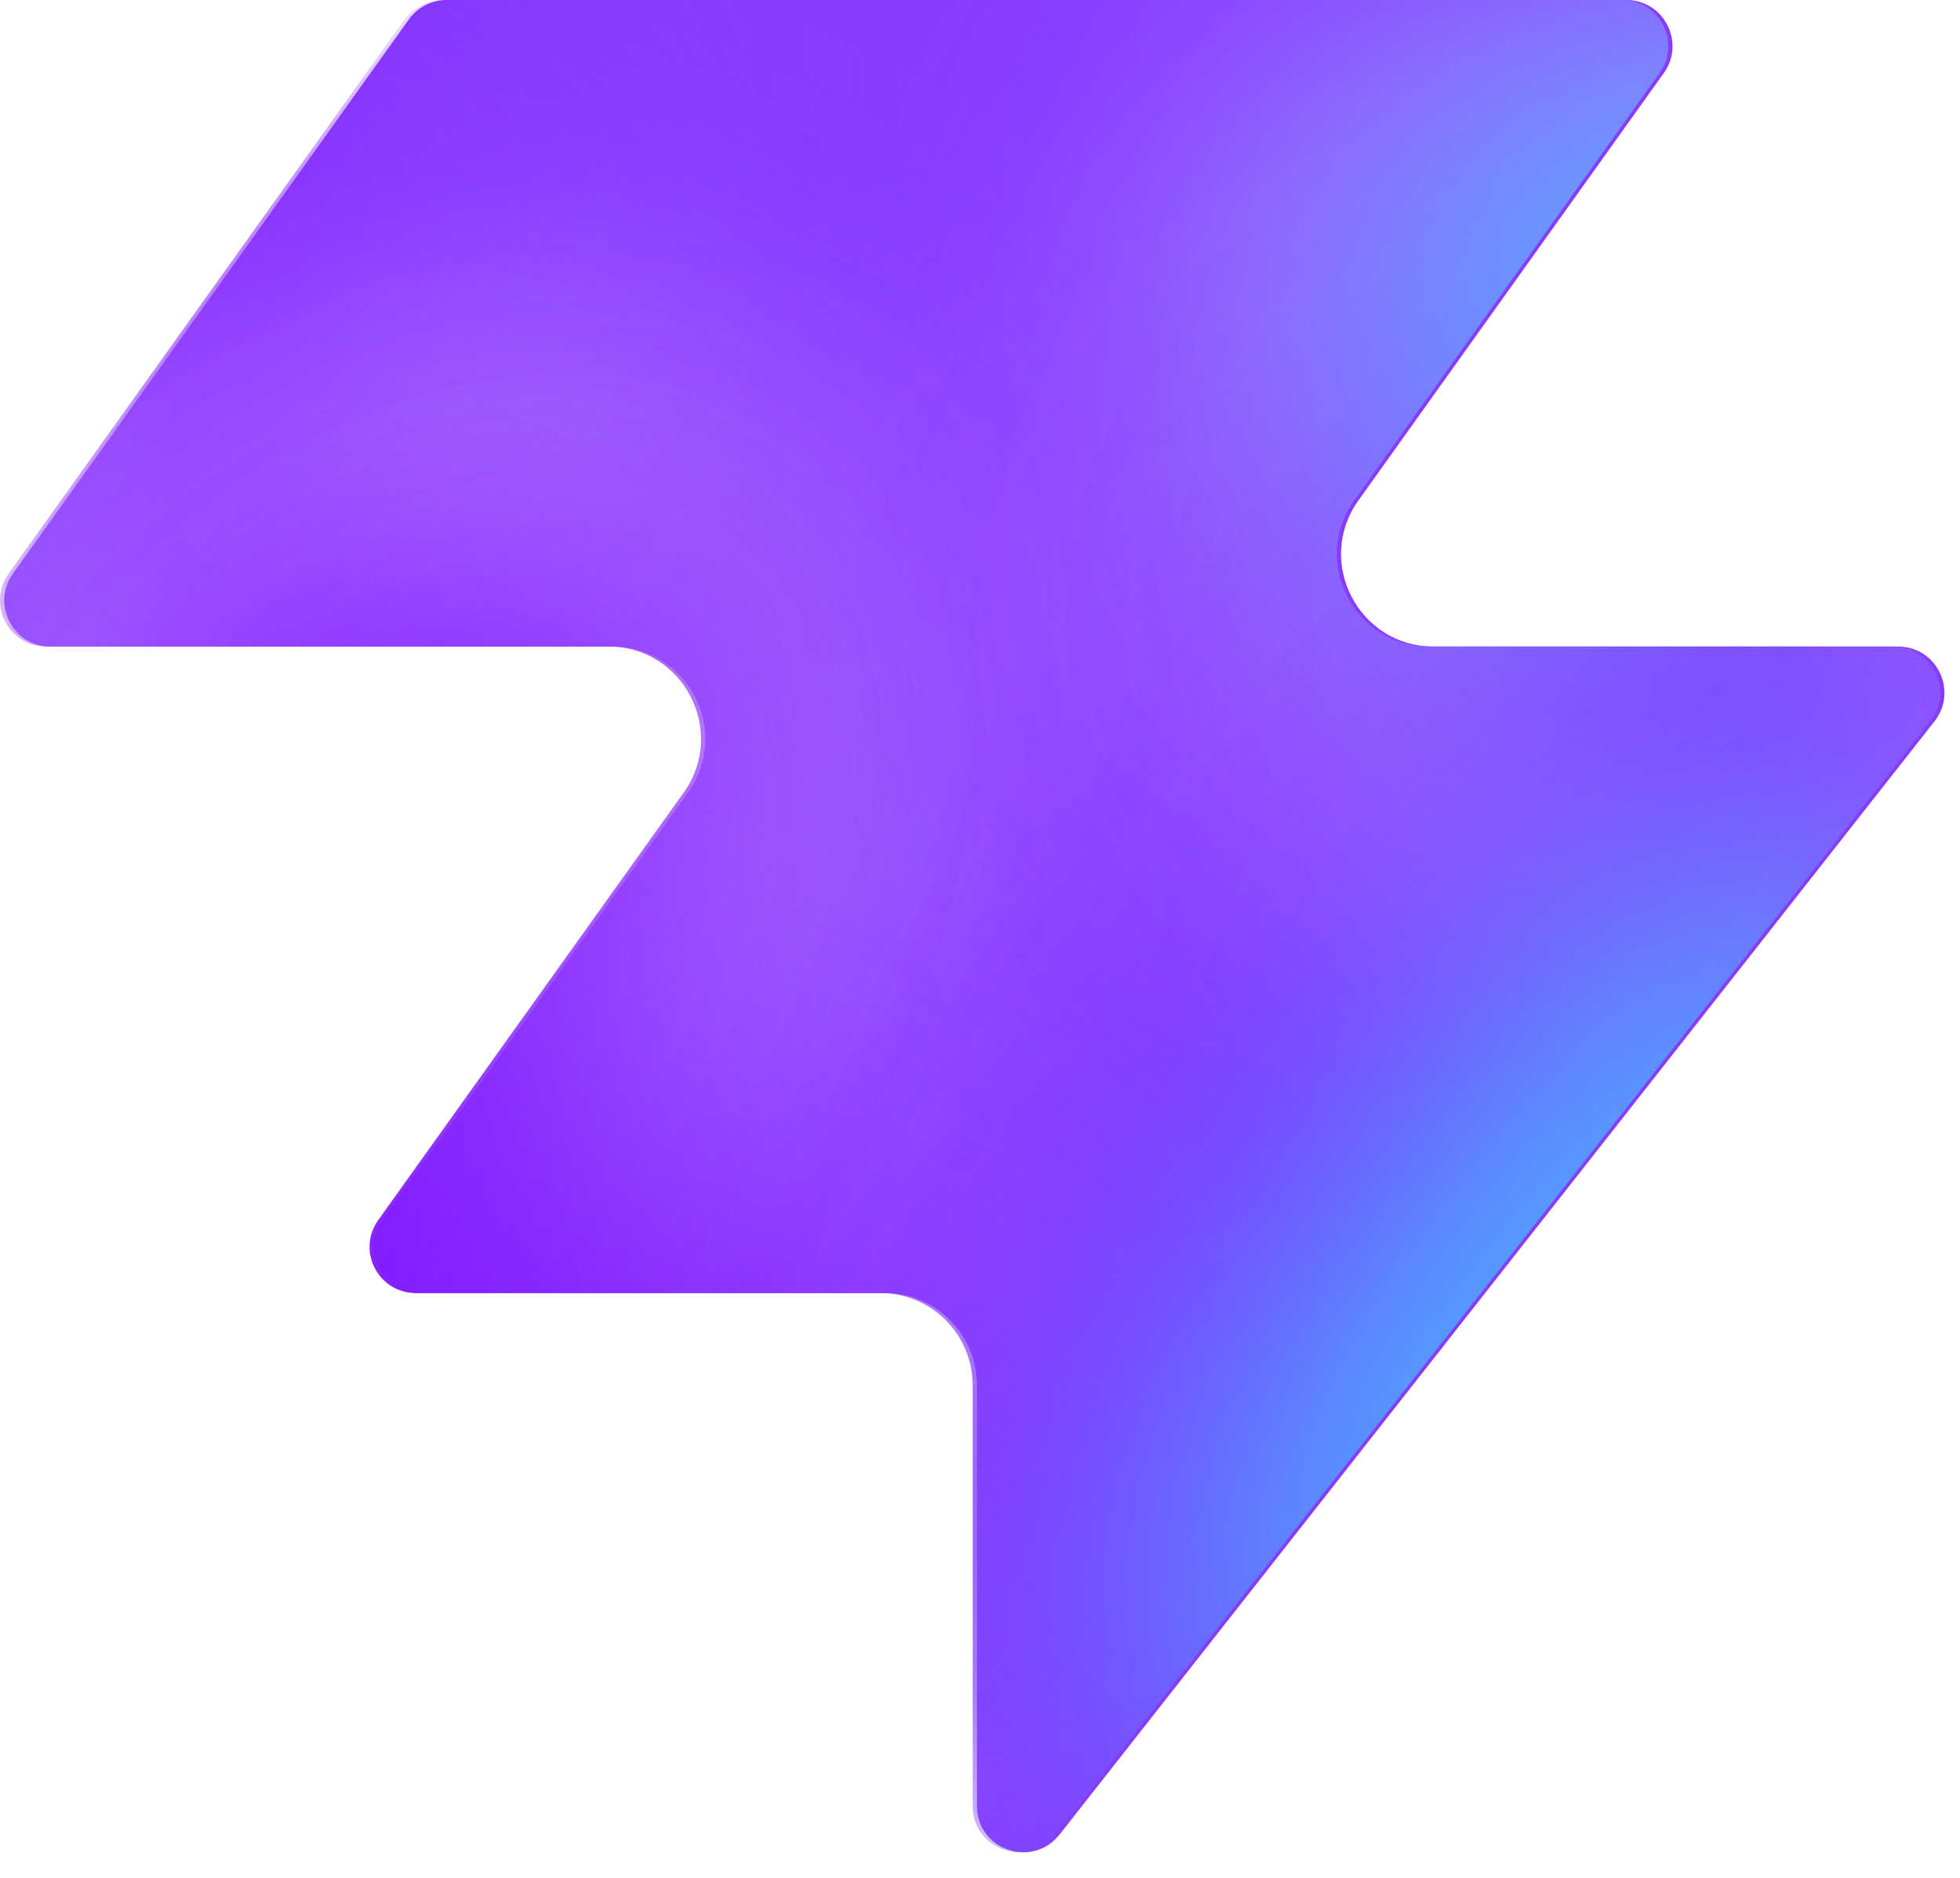
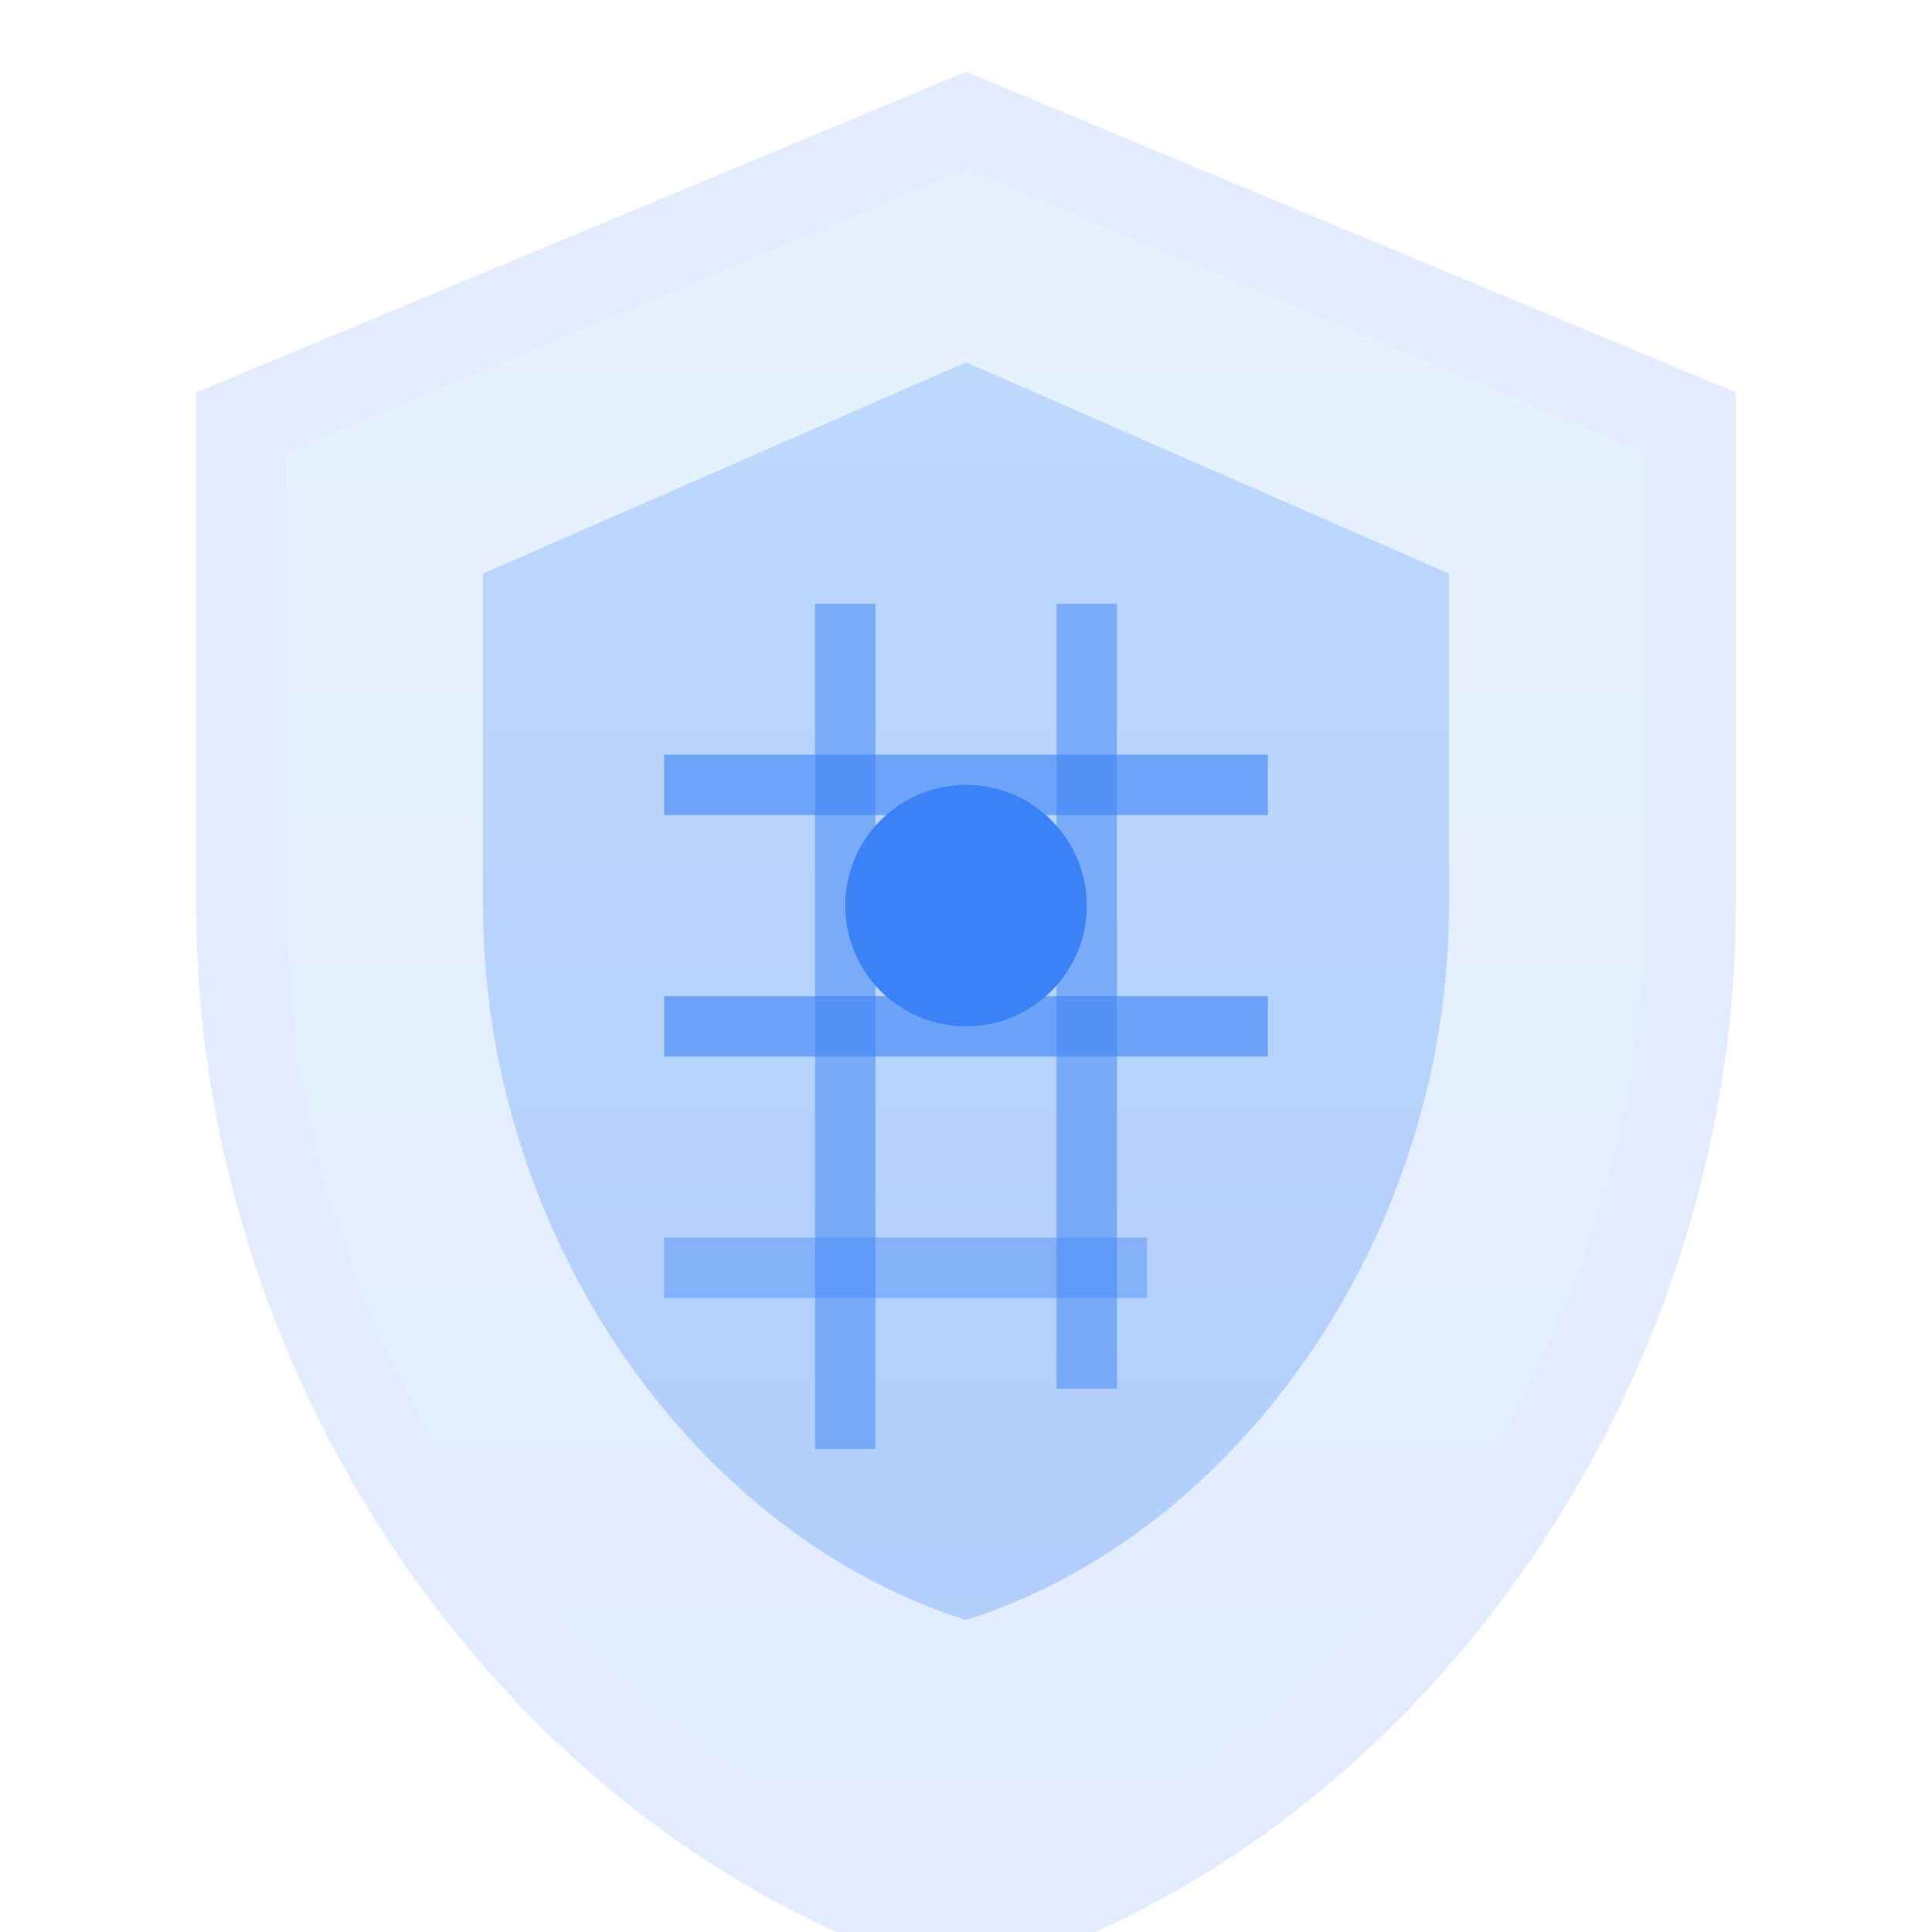
- <svg xmlns="http://www.w3.org/2000/svg" width="48" height="46" fill="none" viewBox="0 0 48 46">
-   <path fill="#863bff" d="M25.946 44.938c-.664.845-2.021.375-2.021-.698V33.937a2.26 2.26 0 0 0-2.262-2.262H10.287c-.92 0-1.456-1.04-.92-1.788l7.48-10.471c1.07-1.497 0-3.578-1.842-3.578H1.237c-.92 0-1.456-1.04-.92-1.788L10.013.474c.214-.297.556-.474.92-.474h28.894c.92 0 1.456 1.04.92 1.788l-7.48 10.471c-1.07 1.498 0 3.579 1.842 3.579h11.377c.943 0 1.473 1.088.89 1.83L25.947 44.94z" style="fill:#863bff;fill:color(display-p3 .525 .23 1);fill-opacity:1" />
-   <mask id="a" width="48" height="46" x="0" y="0" maskUnits="userSpaceOnUse" style="mask-type:alpha">
-     <path fill="#000" d="M25.842 44.938c-.664.844-2.021.375-2.021-.698V33.937a2.26 2.26 0 0 0-2.262-2.262H10.183c-.92 0-1.456-1.04-.92-1.788l7.48-10.471c1.07-1.498 0-3.579-1.842-3.579H1.133c-.92 0-1.456-1.04-.92-1.787L9.91.473c.214-.297.556-.474.92-.474h28.894c.92 0 1.456 1.04.92 1.788l-7.48 10.471c-1.07 1.498 0 3.578 1.842 3.578h11.377c.943 0 1.473 1.088.89 1.832L25.843 44.94z" style="fill:#000;fill-opacity:1" />
-   </mask>
-   <g mask="url(#a)">
-     <g filter="url(#b)">
-       <ellipse cx="5.508" cy="14.704" fill="#ede6ff" rx="5.508" ry="14.704" style="fill:#ede6ff;fill:color(display-p3 .927 .903 1);fill-opacity:1" transform="matrix(.00324 1 1 -.00324 -4.47 31.516)" />
-     </g>
-     <g filter="url(#c)">
-       <ellipse cx="10.399" cy="29.851" fill="#ede6ff" rx="10.399" ry="29.851" style="fill:#ede6ff;fill:color(display-p3 .927 .903 1);fill-opacity:1" transform="matrix(.00324 1 1 -.00324 -39.328 7.883)" />
-     </g>
-     <g filter="url(#d)">
-       <ellipse cx="5.508" cy="30.487" fill="#7e14ff" rx="5.508" ry="30.487" style="fill:#7e14ff;fill:color(display-p3 .492 .077 1);fill-opacity:1" transform="rotate(89.814 -25.913 -14.639)scale(1 -1)" />
-     </g>
-     <g filter="url(#e)">
-       <ellipse cx="5.508" cy="30.599" fill="#7e14ff" rx="5.508" ry="30.599" style="fill:#7e14ff;fill:color(display-p3 .492 .077 1);fill-opacity:1" transform="rotate(89.814 -32.644 -3.334)scale(1 -1)" />
-     </g>
-     <g filter="url(#f)">
-       <ellipse cx="5.508" cy="30.599" fill="#7e14ff" rx="5.508" ry="30.599" style="fill:#7e14ff;fill:color(display-p3 .492 .077 1);fill-opacity:1" transform="matrix(.00324 1 1 -.00324 -34.34 30.47)" />
-     </g>
-     <g filter="url(#g)">
-       <ellipse cx="14.072" cy="22.078" fill="#ede6ff" rx="14.072" ry="22.078" style="fill:#ede6ff;fill:color(display-p3 .927 .903 1);fill-opacity:1" transform="rotate(93.35 24.506 48.493)scale(-1 1)" />
-     </g>
-     <g filter="url(#h)">
-       <ellipse cx="3.47" cy="21.501" fill="#7e14ff" rx="3.47" ry="21.501" style="fill:#7e14ff;fill:color(display-p3 .492 .077 1);fill-opacity:1" transform="rotate(89.009 28.708 47.59)scale(-1 1)" />
-     </g>
-     <g filter="url(#i)">
-       <ellipse cx="3.47" cy="21.501" fill="#7e14ff" rx="3.47" ry="21.501" style="fill:#7e14ff;fill:color(display-p3 .492 .077 1);fill-opacity:1" transform="rotate(89.009 28.708 47.59)scale(-1 1)" />
-     </g>
-     <g filter="url(#j)">
-       <ellipse cx=".387" cy="8.972" fill="#7e14ff" rx="4.407" ry="29.108" style="fill:#7e14ff;fill:color(display-p3 .492 .077 1);fill-opacity:1" transform="rotate(39.51 .387 8.972)" />
-     </g>
-     <g filter="url(#k)">
-       <ellipse cx="47.523" cy="-6.092" fill="#7e14ff" rx="4.407" ry="29.108" style="fill:#7e14ff;fill:color(display-p3 .492 .077 1);fill-opacity:1" transform="rotate(37.892 47.523 -6.092)" />
-     </g>
-     <g filter="url(#l)">
-       <ellipse cx="41.412" cy="6.333" fill="#47bfff" rx="5.971" ry="9.665" style="fill:#47bfff;fill:color(display-p3 .28 .748 1);fill-opacity:1" transform="rotate(37.892 41.412 6.333)" />
-     </g>
-     <g filter="url(#m)">
-       <ellipse cx="-1.879" cy="38.332" fill="#7e14ff" rx="4.407" ry="29.108" style="fill:#7e14ff;fill:color(display-p3 .492 .077 1);fill-opacity:1" transform="rotate(37.892 -1.88 38.332)" />
-     </g>
-     <g filter="url(#n)">
-       <ellipse cx="-1.879" cy="38.332" fill="#7e14ff" rx="4.407" ry="29.108" style="fill:#7e14ff;fill:color(display-p3 .492 .077 1);fill-opacity:1" transform="rotate(37.892 -1.88 38.332)" />
-     </g>
-     <g filter="url(#o)">
-       <ellipse cx="35.651" cy="29.907" fill="#7e14ff" rx="4.407" ry="29.108" style="fill:#7e14ff;fill:color(display-p3 .492 .077 1);fill-opacity:1" transform="rotate(37.892 35.651 29.907)" />
-     </g>
-     <g filter="url(#p)">
-       <ellipse cx="38.418" cy="32.4" fill="#47bfff" rx="5.971" ry="15.297" style="fill:#47bfff;fill:color(display-p3 .28 .748 1);fill-opacity:1" transform="rotate(37.892 38.418 32.4)" />
-     </g>
-   </g>
+ <svg xmlns="http://www.w3.org/2000/svg" width="32" height="32" viewBox="0 0 32 32" fill="none">
  <defs>
-     <filter id="b" width="60.045" height="41.654" x="-19.77" y="16.149" color-interpolation-filters="sRGB" filterUnits="userSpaceOnUse">
-       <feFlood flood-opacity="0" result="BackgroundImageFix" />
-       <feBlend in="SourceGraphic" in2="BackgroundImageFix" result="shape" />
-       <feGaussianBlur result="effect1_foregroundBlur_2002_17158" stdDeviation="7.659" />
-     </filter>
-     <filter id="c" width="90.34" height="51.437" x="-54.613" y="-7.533" color-interpolation-filters="sRGB" filterUnits="userSpaceOnUse">
-       <feFlood flood-opacity="0" result="BackgroundImageFix" />
-       <feBlend in="SourceGraphic" in2="BackgroundImageFix" result="shape" />
-       <feGaussianBlur result="effect1_foregroundBlur_2002_17158" stdDeviation="7.659" />
-     </filter>
-     <filter id="d" width="79.355" height="29.4" x="-49.64" y="2.03" color-interpolation-filters="sRGB" filterUnits="userSpaceOnUse">
-       <feFlood flood-opacity="0" result="BackgroundImageFix" />
-       <feBlend in="SourceGraphic" in2="BackgroundImageFix" result="shape" />
-       <feGaussianBlur result="effect1_foregroundBlur_2002_17158" stdDeviation="4.596" />
-     </filter>
-     <filter id="e" width="79.579" height="29.4" x="-45.045" y="20.029" color-interpolation-filters="sRGB" filterUnits="userSpaceOnUse">
-       <feFlood flood-opacity="0" result="BackgroundImageFix" />
-       <feBlend in="SourceGraphic" in2="BackgroundImageFix" result="shape" />
-       <feGaussianBlur result="effect1_foregroundBlur_2002_17158" stdDeviation="4.596" />
-     </filter>
-     <filter id="f" width="79.579" height="29.4" x="-43.513" y="21.178" color-interpolation-filters="sRGB" filterUnits="userSpaceOnUse">
-       <feFlood flood-opacity="0" result="BackgroundImageFix" />
-       <feBlend in="SourceGraphic" in2="BackgroundImageFix" result="shape" />
-       <feGaussianBlur result="effect1_foregroundBlur_2002_17158" stdDeviation="4.596" />
-     </filter>
-     <filter id="g" width="74.749" height="58.852" x="15.756" y="-17.901" color-interpolation-filters="sRGB" filterUnits="userSpaceOnUse">
-       <feFlood flood-opacity="0" result="BackgroundImageFix" />
-       <feBlend in="SourceGraphic" in2="BackgroundImageFix" result="shape" />
-       <feGaussianBlur result="effect1_foregroundBlur_2002_17158" stdDeviation="7.659" />
-     </filter>
-     <filter id="h" width="61.377" height="25.362" x="23.548" y="2.284" color-interpolation-filters="sRGB" filterUnits="userSpaceOnUse">
-       <feFlood flood-opacity="0" result="BackgroundImageFix" />
-       <feBlend in="SourceGraphic" in2="BackgroundImageFix" result="shape" />
-       <feGaussianBlur result="effect1_foregroundBlur_2002_17158" stdDeviation="4.596" />
-     </filter>
-     <filter id="i" width="61.377" height="25.362" x="23.548" y="2.284" color-interpolation-filters="sRGB" filterUnits="userSpaceOnUse">
-       <feFlood flood-opacity="0" result="BackgroundImageFix" />
-       <feBlend in="SourceGraphic" in2="BackgroundImageFix" result="shape" />
-       <feGaussianBlur result="effect1_foregroundBlur_2002_17158" stdDeviation="4.596" />
-     </filter>
-     <filter id="j" width="56.045" height="63.649" x="-27.636" y="-22.853" color-interpolation-filters="sRGB" filterUnits="userSpaceOnUse">
-       <feFlood flood-opacity="0" result="BackgroundImageFix" />
-       <feBlend in="SourceGraphic" in2="BackgroundImageFix" result="shape" />
-       <feGaussianBlur result="effect1_foregroundBlur_2002_17158" stdDeviation="4.596" />
-     </filter>
-     <filter id="k" width="54.814" height="64.646" x="20.116" y="-38.415" color-interpolation-filters="sRGB" filterUnits="userSpaceOnUse">
-       <feFlood flood-opacity="0" result="BackgroundImageFix" />
-       <feBlend in="SourceGraphic" in2="BackgroundImageFix" result="shape" />
-       <feGaussianBlur result="effect1_foregroundBlur_2002_17158" stdDeviation="4.596" />
-     </filter>
-     <filter id="l" width="33.541" height="35.313" x="24.641" y="-11.323" color-interpolation-filters="sRGB" filterUnits="userSpaceOnUse">
-       <feFlood flood-opacity="0" result="BackgroundImageFix" />
-       <feBlend in="SourceGraphic" in2="BackgroundImageFix" result="shape" />
-       <feGaussianBlur result="effect1_foregroundBlur_2002_17158" stdDeviation="4.596" />
-     </filter>
-     <filter id="m" width="54.814" height="64.646" x="-29.286" y="6.009" color-interpolation-filters="sRGB" filterUnits="userSpaceOnUse">
-       <feFlood flood-opacity="0" result="BackgroundImageFix" />
-       <feBlend in="SourceGraphic" in2="BackgroundImageFix" result="shape" />
-       <feGaussianBlur result="effect1_foregroundBlur_2002_17158" stdDeviation="4.596" />
-     </filter>
-     <filter id="n" width="54.814" height="64.646" x="-29.286" y="6.009" color-interpolation-filters="sRGB" filterUnits="userSpaceOnUse">
-       <feFlood flood-opacity="0" result="BackgroundImageFix" />
-       <feBlend in="SourceGraphic" in2="BackgroundImageFix" result="shape" />
-       <feGaussianBlur result="effect1_foregroundBlur_2002_17158" stdDeviation="4.596" />
-     </filter>
-     <filter id="o" width="54.814" height="64.646" x="8.244" y="-2.416" color-interpolation-filters="sRGB" filterUnits="userSpaceOnUse">
-       <feFlood flood-opacity="0" result="BackgroundImageFix" />
-       <feBlend in="SourceGraphic" in2="BackgroundImageFix" result="shape" />
-       <feGaussianBlur result="effect1_foregroundBlur_2002_17158" stdDeviation="4.596" />
-     </filter>
-     <filter id="p" width="39.409" height="43.623" x="18.713" y="10.588" color-interpolation-filters="sRGB" filterUnits="userSpaceOnUse">
-       <feFlood flood-opacity="0" result="BackgroundImageFix" />
-       <feBlend in="SourceGraphic" in2="BackgroundImageFix" result="shape" />
-       <feGaussianBlur result="effect1_foregroundBlur_2002_17158" stdDeviation="4.596" />
-     </filter>
+     <linearGradient id="shieldGrad" x1="16" y1="2" x2="16" y2="30" gradientUnits="userSpaceOnUse">
+       <stop offset="0%" stop-color="#60a5fa" />
+       <stop offset="100%" stop-color="#3b82f6" />
+     </linearGradient>
  </defs>
+   <path d="M16 2L4 7v8c0 7.732 5.12 14.958 12 17 6.88-2.042 12-9.268 12-17V7L16 2z" fill="url(#shieldGrad)" opacity="0.15" stroke="#3b82f6" stroke-width="1.5" />
+   <path d="M16 6L8 9.5v5.5c0 5.368 3.413 10.376 8 11.833 4.587-1.457 8-6.465 8-11.833V9.5L16 6z" fill="url(#shieldGrad)" opacity="0.3" />
+   <line x1="11" y1="13" x2="21" y2="13" stroke="#3b82f6" stroke-width="1" opacity="0.6" />
+   <line x1="11" y1="17" x2="21" y2="17" stroke="#3b82f6" stroke-width="1" opacity="0.6" />
+   <line x1="11" y1="21" x2="19" y2="21" stroke="#3b82f6" stroke-width="1" opacity="0.4" />
+   <line x1="14" y1="10" x2="14" y2="24" stroke="#3b82f6" stroke-width="1" opacity="0.5" />
+   <line x1="18" y1="10" x2="18" y2="23" stroke="#3b82f6" stroke-width="1" opacity="0.5" />
+   <circle cx="16" cy="15" r="2" fill="#3b82f6" />
</svg>
